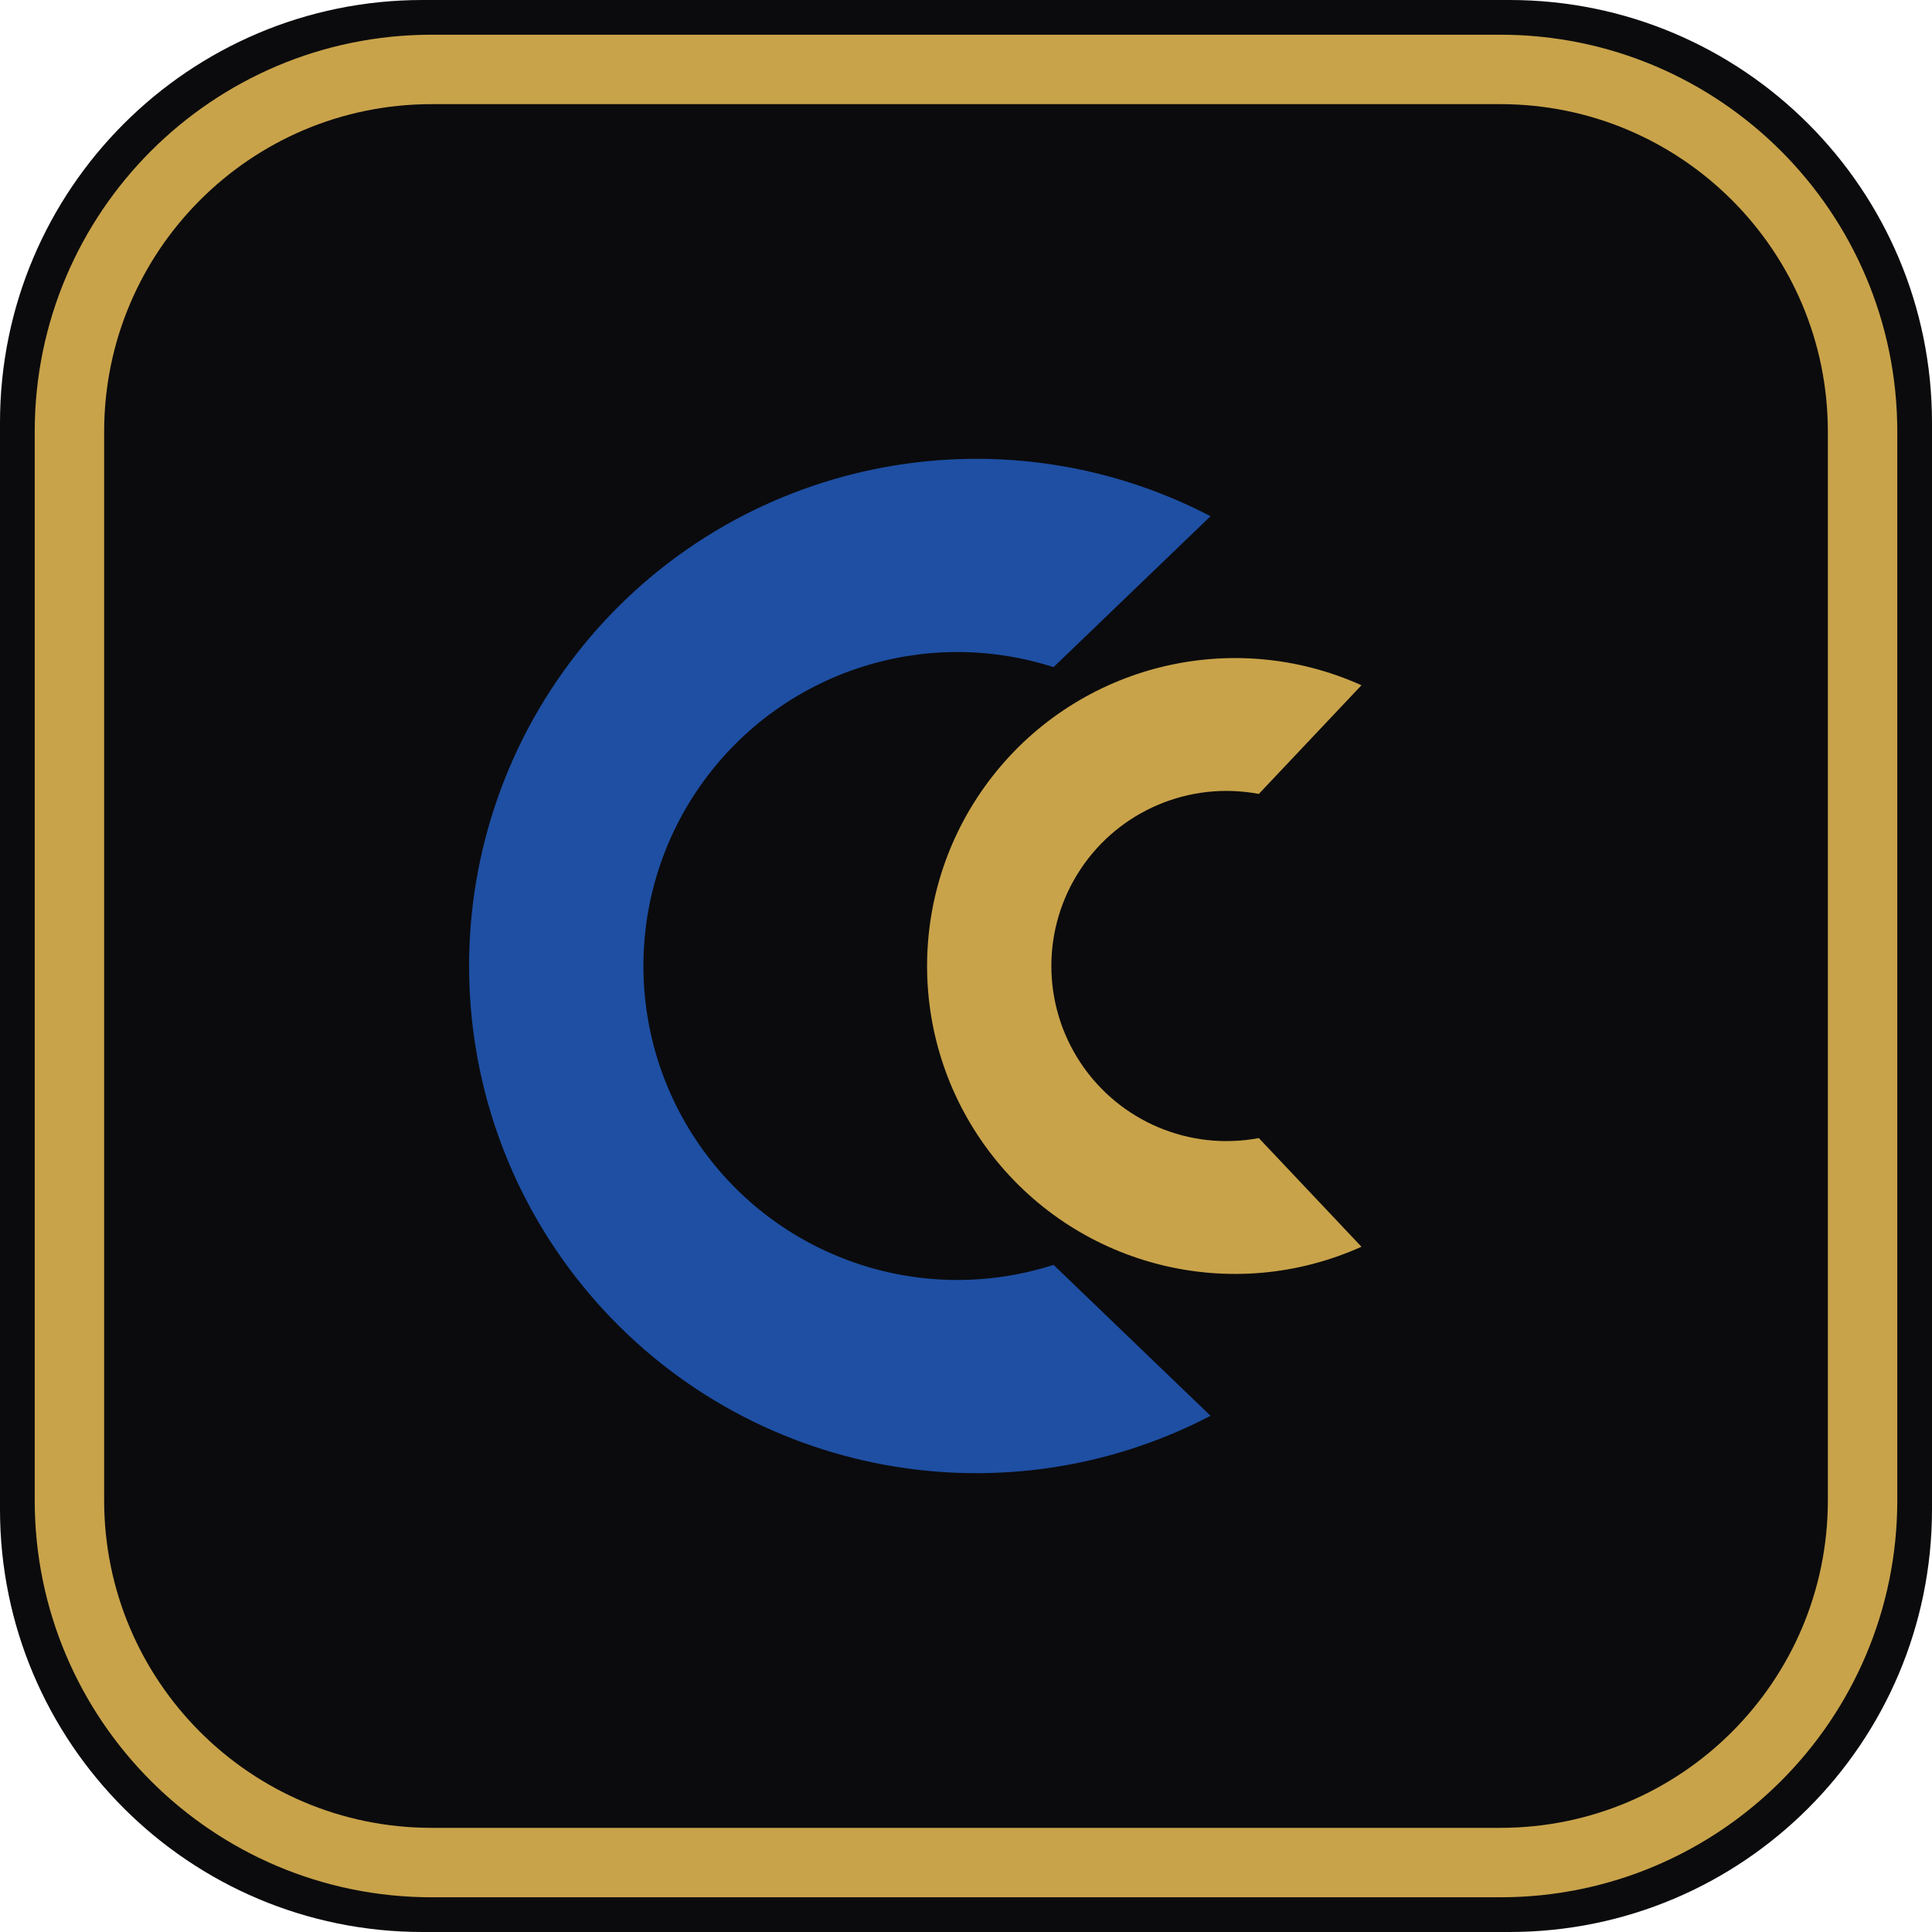
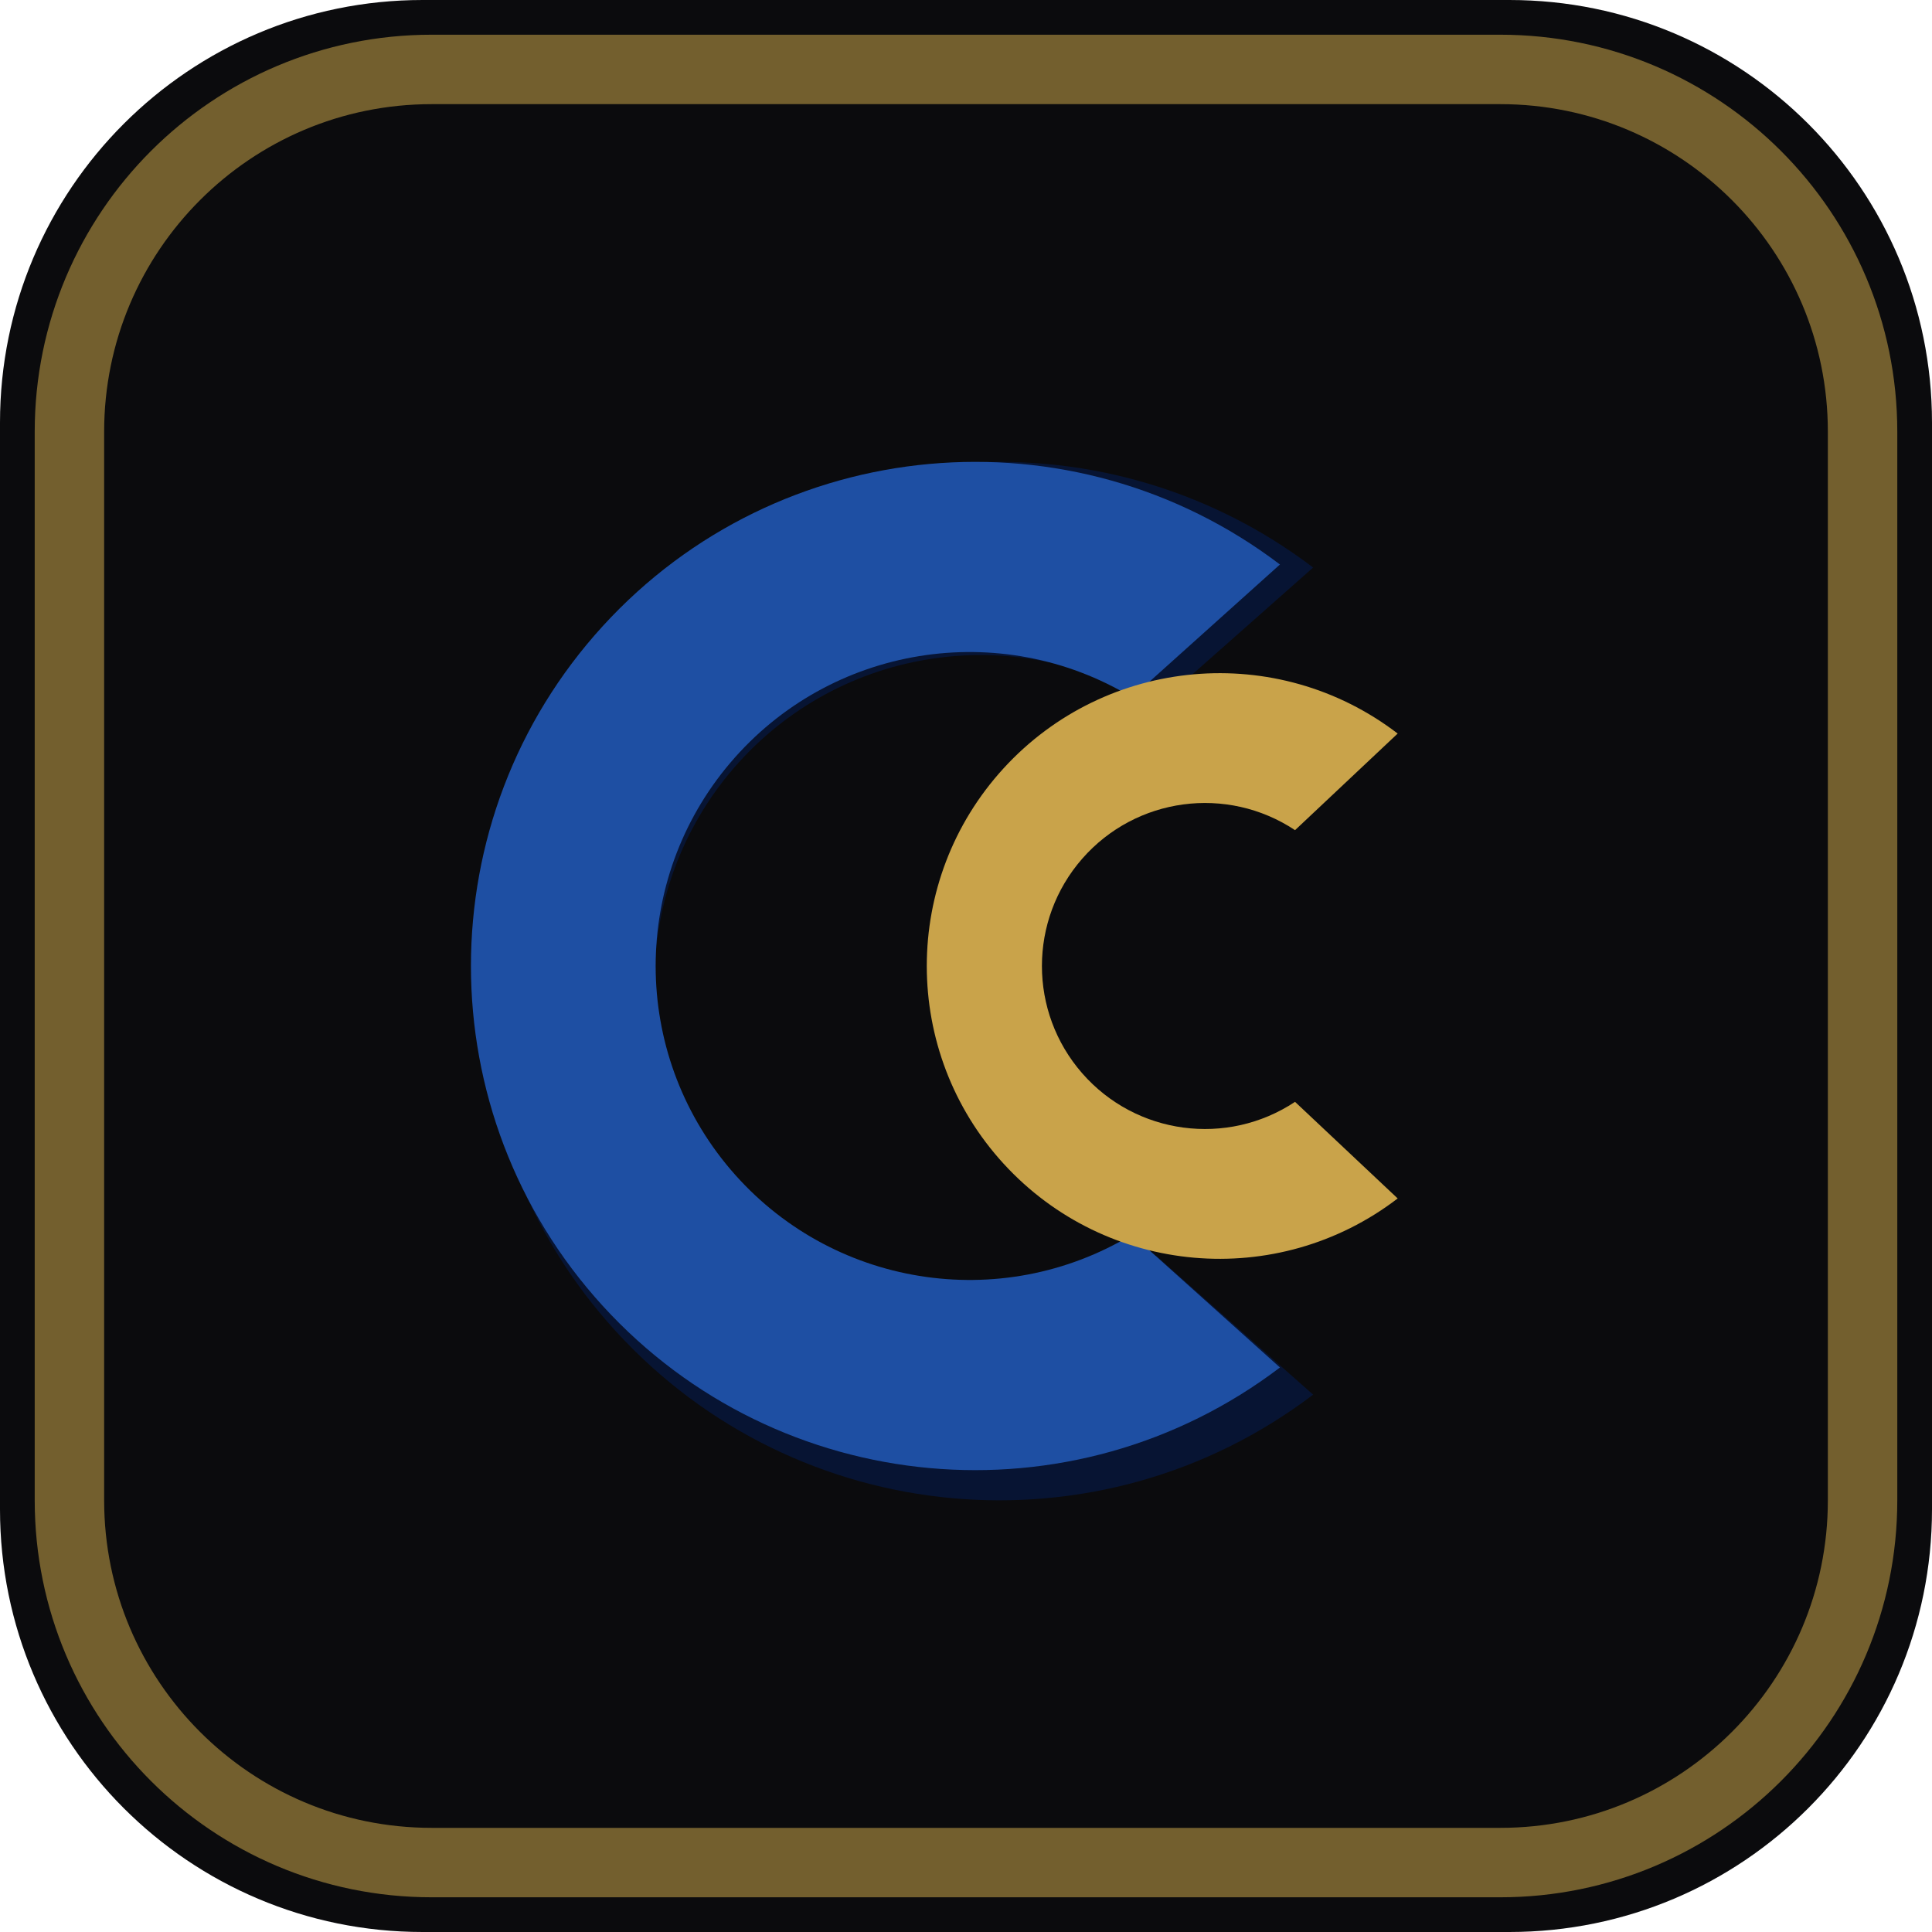
<svg xmlns="http://www.w3.org/2000/svg" viewBox="0 0 32 32" fill="none">
  <rect width="32" height="32" rx="7" fill="#0b0b0d" />
-   <rect x="1.15" y="1.15" width="29.7" height="29.7" rx="6" stroke="#c9a34a" stroke-width="1.15" />
-   <path fill="#1e4fa3" d="M20.05 8.55 A 8.4 8.4 0 1 0 20.05 23.45 L 17.45 20.95 A 5.2 5.2 0 1 1 17.45 11.05 Z" />
-   <path fill="#c9a34a" d="M22.55 11.35 A 5.1 5.1 0 1 0 22.55 20.65 L 20.85 18.85 A 2.9 2.9 0 1 1 20.85 13.15 Z" />
+   <rect x="1.15" y="1.15" width="29.7" height="29.7" rx="6" stroke="#c9a34a" stroke-width="1.15" stroke-opacity=".55" />
+   <path fill="#071433" d="M21.55 9.15 A 8.6 8.6 0 1 0 21.55 22.85 L 18.95 20.55 A 5.4 5.4 0 1 1 18.95 11.45 Z" transform="translate(.2 .25)" />
+   <path fill="#1e4fa3" d="M21.2 9.35 A 8.35 8.35 0 1 0 21.2 22.65 L 18.75 20.45 A 5.2 5.2 0 1 1 18.75 11.55 Z" />
+   <path fill="#c9a34a" d="M23.15 12.15 A 4.85 4.85 0 1 0 23.15 19.85 L 21.45 18.25 A 2.7 2.7 0 1 1 21.45 13.75 Z" />
</svg>
